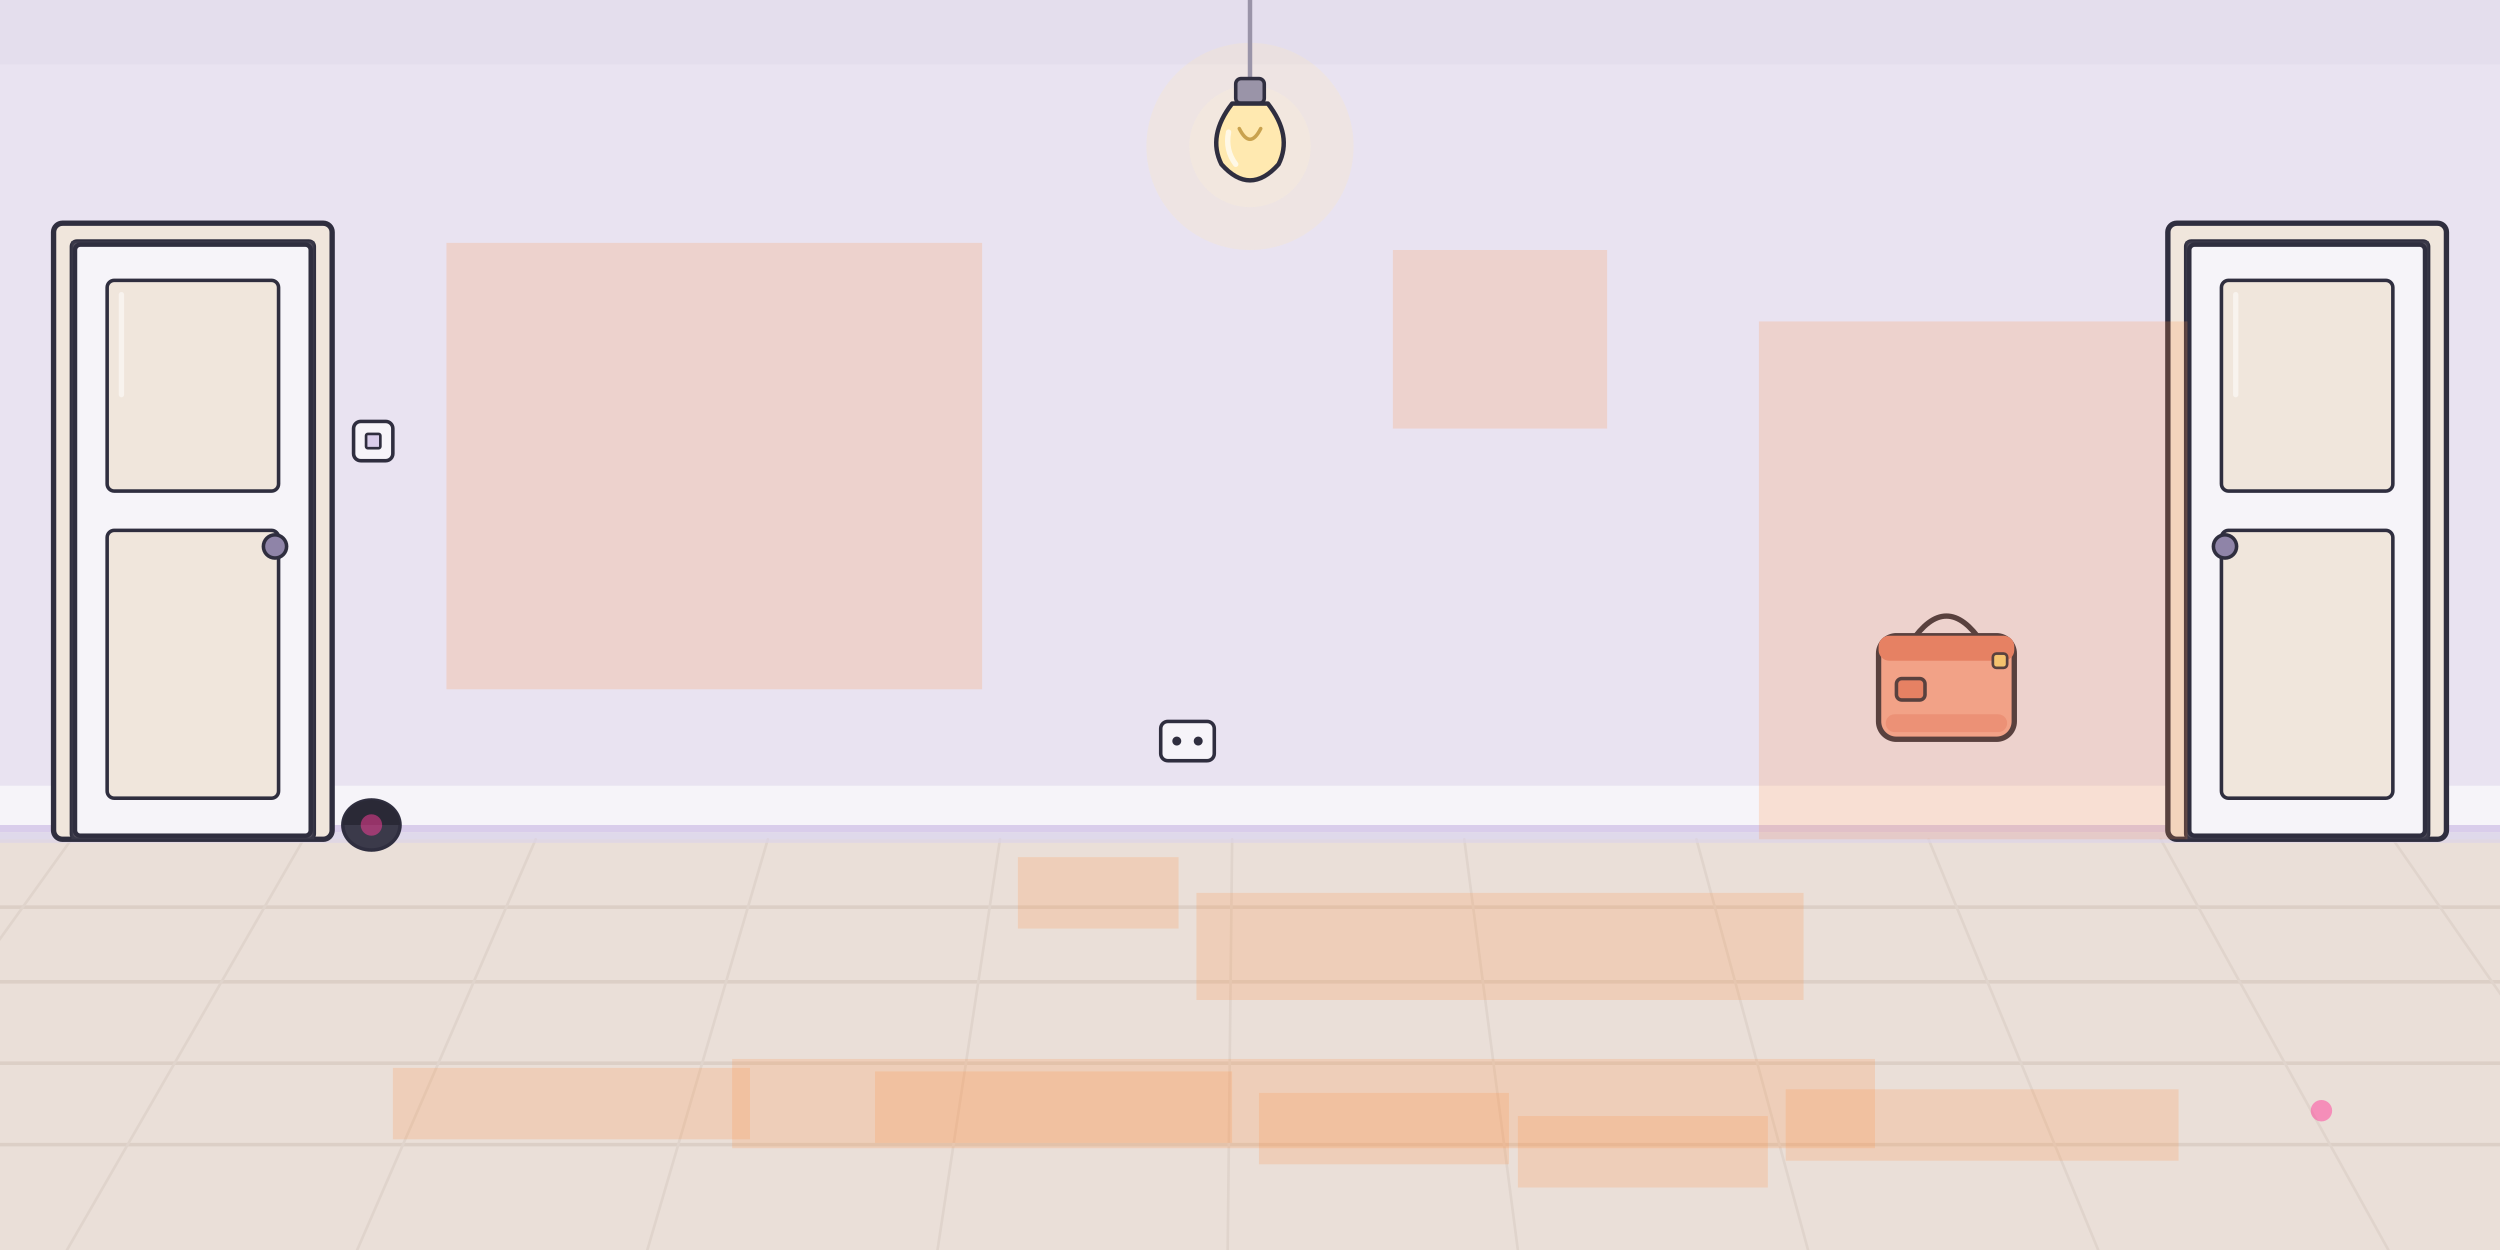
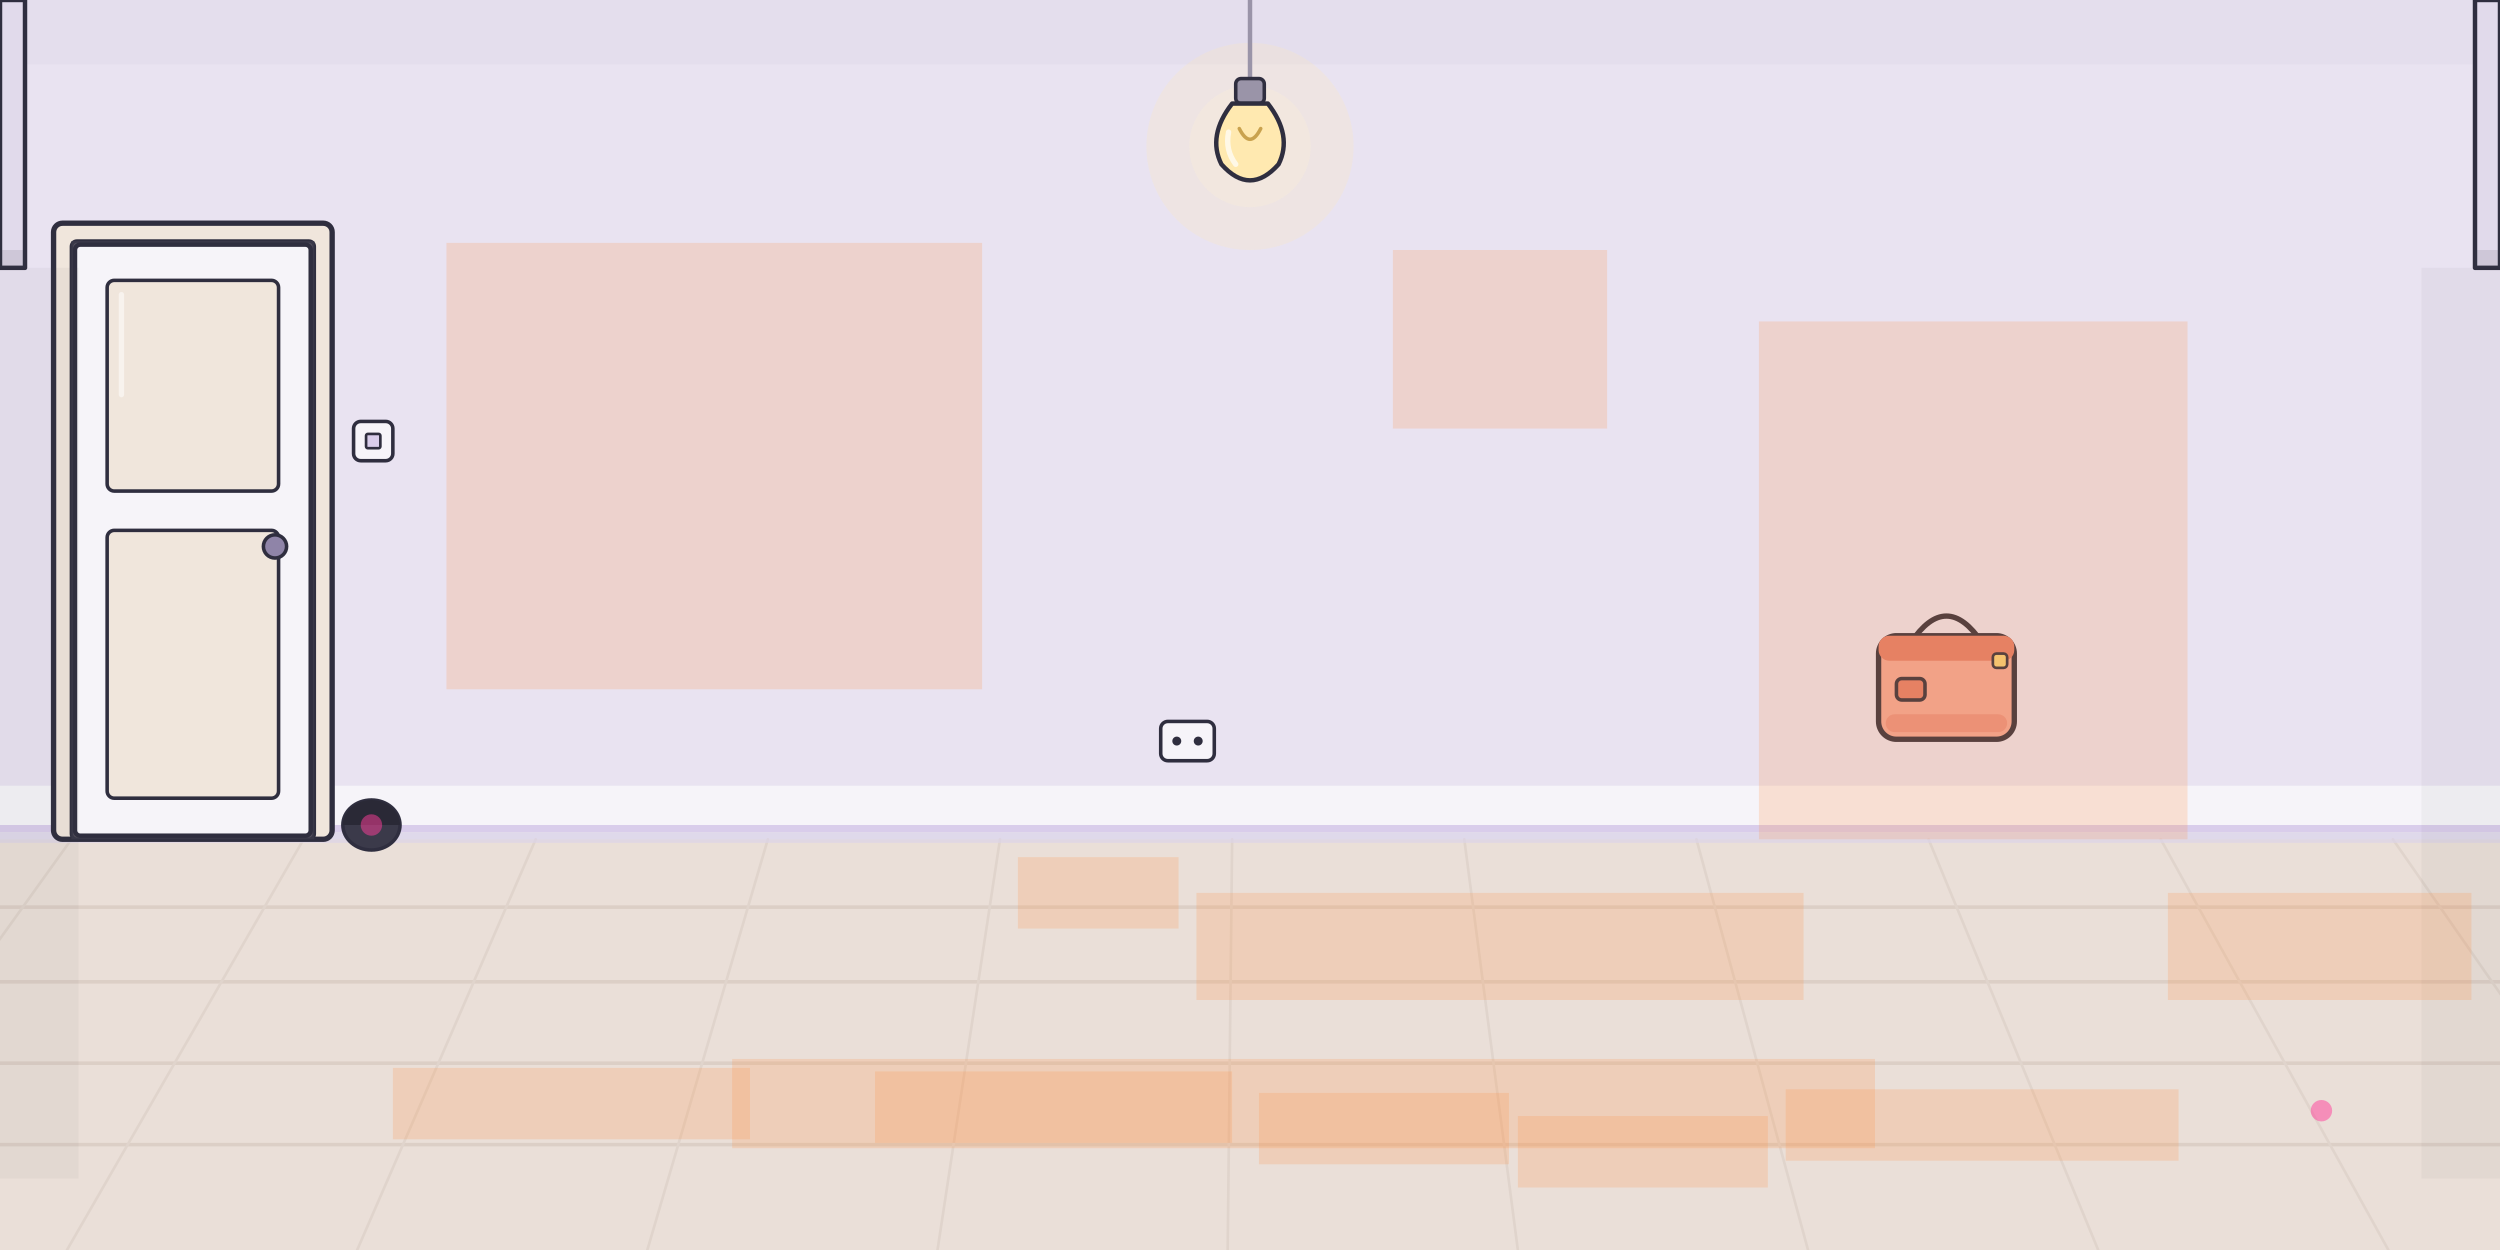
<svg xmlns="http://www.w3.org/2000/svg" viewBox="0 0 1400 700" width="1400" height="700">
  <g id="stěna">
    <rect x="0" y="0" width="1400" height="470" fill="#E9E3F1" stroke="none" />
    <rect x="0" y="0" width="1400" height="36" fill="#E1DAEB" stroke="none" opacity="0.6" />
  </g>
  <g id="podlaha">
    <rect x="0" y="470" width="1400" height="230" fill="#EADFD8" stroke="none" />
    <path d="M 0 508 L 1400 508" stroke="#DCCFC6" stroke-width="2" stroke-linejoin="round" stroke-linecap="round" />
    <path d="M 0 549.8 L 1400 549.8" stroke="#DCCFC6" stroke-width="2" stroke-linejoin="round" stroke-linecap="round" />
    <path d="M 0 595.4 L 1400 595.4" stroke="#DCCFC6" stroke-width="2" stroke-linejoin="round" stroke-linecap="round" />
    <path d="M 0 641 L 1400 641" stroke="#DCCFC6" stroke-width="2" stroke-linejoin="round" stroke-linecap="round" />
    <path d="M 40 470 L -125 700" stroke="#E0D4CC" stroke-width="1.5" stroke-linejoin="round" stroke-linecap="round" />
    <path d="M 170 470 L 37.5 700" stroke="#E0D4CC" stroke-width="1.5" stroke-linejoin="round" stroke-linecap="round" />
    <path d="M 300 470 L 200 700" stroke="#E0D4CC" stroke-width="1.5" stroke-linejoin="round" stroke-linecap="round" />
    <path d="M 430 470 L 362.5 700" stroke="#E0D4CC" stroke-width="1.5" stroke-linejoin="round" stroke-linecap="round" />
    <path d="M 560 470 L 525 700" stroke="#E0D4CC" stroke-width="1.5" stroke-linejoin="round" stroke-linecap="round" />
    <path d="M 690 470 L 687.5 700" stroke="#E0D4CC" stroke-width="1.5" stroke-linejoin="round" stroke-linecap="round" />
    <path d="M 820 470 L 850 700" stroke="#E0D4CC" stroke-width="1.5" stroke-linejoin="round" stroke-linecap="round" />
    <path d="M 950 470 L 1012.5 700" stroke="#E0D4CC" stroke-width="1.5" stroke-linejoin="round" stroke-linecap="round" />
    <path d="M 1080 470 L 1175 700" stroke="#E0D4CC" stroke-width="1.5" stroke-linejoin="round" stroke-linecap="round" />
    <path d="M 1210 470 L 1337.5 700" stroke="#E0D4CC" stroke-width="1.5" stroke-linejoin="round" stroke-linecap="round" />
    <path d="M 1340 470 L 1500 700" stroke="#E0D4CC" stroke-width="1.5" stroke-linejoin="round" stroke-linecap="round" />
    <path d="M 1470 470 L 1662.5 700" stroke="#E0D4CC" stroke-width="1.5" stroke-linejoin="round" stroke-linecap="round" />
  </g>
  <g id="lišta">
    <rect x="0" y="440" width="1400" height="26" fill="#F6F4F9" stroke="none" />
    <rect x="0" y="462" width="1400" height="4" fill="#D9CDEB" stroke="none" />
    <rect x="0" y="466" width="1400" height="6" fill="#DCD4E8" stroke="none" opacity="0.7" />
  </g>
  <g id="rám levý">
    <rect x="30" y="125" width="156" height="345" rx="5" fill="#F0E6DC" stroke="#2F2E3F" stroke-width="3" stroke-linejoin="round" stroke-linecap="round" />
    <rect x="40" y="135" width="136" height="335" rx="3" fill="#D8C7C0" stroke="#2F2E3F" stroke-width="2" stroke-linejoin="round" stroke-linecap="round" />
    <rect x="40" y="135" width="136" height="335" fill="#3B3A4A" stroke="none" opacity="0.85" />
  </g>
  <g id="křídlo levé">
    <rect x="42" y="137" width="132" height="331" rx="3" fill="#F6F4F9" stroke="#2F2E3F" stroke-width="2.5" stroke-linejoin="round" stroke-linecap="round" />
    <rect x="60" y="157" width="96" height="118" rx="4" fill="#F0E6DC" stroke="#2F2E3F" stroke-width="2" stroke-linejoin="round" stroke-linecap="round" />
    <rect x="60" y="297" width="96" height="150" rx="4" fill="#F0E6DC" stroke="#2F2E3F" stroke-width="2" stroke-linejoin="round" stroke-linecap="round" />
    <circle cx="154" cy="306" r="6.5" fill="#8F84A8" stroke="#2F2E3F" stroke-width="2" stroke-linejoin="round" stroke-linecap="round" />
    <path d="M 68 165 L 68 221" fill="none" stroke="#FFFFFF" stroke-width="3" stroke-linejoin="round" stroke-linecap="round" opacity="0.5" />
  </g>
-   <g id="rám pravý">
-     <rect x="1214" y="125" width="156" height="345" rx="5" fill="#F0E6DC" stroke="#2F2E3F" stroke-width="3" stroke-linejoin="round" stroke-linecap="round" />
-     <rect x="1224" y="135" width="136" height="335" rx="3" fill="#D8C7C0" stroke="#2F2E3F" stroke-width="2" stroke-linejoin="round" stroke-linecap="round" />
-     <rect x="1224" y="135" width="136" height="335" fill="#3B3A4A" stroke="none" opacity="0.85" />
+   <g id="průchod levý">
+     <rect x="0" y="150" width="44" height="510" fill="#3B3A4A" stroke="none" opacity="0.05" />
+     <rect x="0" y="0" width="14" height="150" fill="#E1DAEB" stroke="#2F2E3F" stroke-width="2.5" stroke-linejoin="round" stroke-linecap="round" />
+     <rect x="0" y="140" width="14" height="10" fill="#3B3A4A" stroke="none" opacity="0.12" />
  </g>
-   <g id="křídlo pravé">
-     <rect x="1226" y="137" width="132" height="331" rx="3" fill="#F6F4F9" stroke="#2F2E3F" stroke-width="2.5" stroke-linejoin="round" stroke-linecap="round" />
-     <rect x="1244" y="157" width="96" height="118" rx="4" fill="#F0E6DC" stroke="#2F2E3F" stroke-width="2" stroke-linejoin="round" stroke-linecap="round" />
-     <rect x="1244" y="297" width="96" height="150" rx="4" fill="#F0E6DC" stroke="#2F2E3F" stroke-width="2" stroke-linejoin="round" stroke-linecap="round" />
-     <circle cx="1246" cy="306" r="6.5" fill="#8F84A8" stroke="#2F2E3F" stroke-width="2" stroke-linejoin="round" stroke-linecap="round" />
-     <path d="M 1252 165 L 1252 221" fill="none" stroke="#FFFFFF" stroke-width="3" stroke-linejoin="round" stroke-linecap="round" opacity="0.5" />
+   <g id="průchod pravý">
+     <rect x="1356" y="150" width="44" height="510" fill="#3B3A4A" stroke="none" opacity="0.05" />
+     <rect x="1386" y="0" width="14" height="150" fill="#E1DAEB" stroke="#2F2E3F" stroke-width="2.5" stroke-linejoin="round" stroke-linecap="round" />
+     <rect x="1386" y="140" width="14" height="10" fill="#3B3A4A" stroke="none" opacity="0.12" />
  </g>
  <g id="díra">
    <ellipse cx="208" cy="462" rx="16" ry="14" fill="#3B3A4A" stroke="#2F2E3F" stroke-width="2" stroke-linejoin="round" stroke-linecap="round" />
    <path d="M 192 462 A 16 14 0 0 1 224 462 Z" fill="#2A2936" stroke="none" />
  </g>
  <g id="stav: žárovka svítí" data-state="hidden">
    <circle cx="700" cy="82" r="58" fill="#FFE9B0" stroke="none" opacity="0.22" />
    <circle cx="700" cy="82" r="34" fill="#FBEFD6" stroke="none" opacity="0.3" />
  </g>
  <g id="žárovka">
    <path d="M 700 0 L 700 46" stroke="#9A94A8" stroke-width="2.5" stroke-linejoin="round" stroke-linecap="round" />
    <rect x="692" y="44" width="16" height="14" rx="3" fill="#9A94A8" stroke="#2F2E3F" stroke-width="2" stroke-linejoin="round" stroke-linecap="round" />
    <path d="M 690 58 L 710 58 Q 724 76 716 92 Q 700 110 684 92 Q 676 76 690 58 Z" fill="#FFE9B0" stroke="#2F2E3F" stroke-width="2.5" stroke-linejoin="round" stroke-linecap="round" />
    <path d="M 694 72 Q 700 84 706 72" fill="none" stroke="#C9A24E" stroke-width="2" stroke-linejoin="round" stroke-linecap="round" />
    <path d="M 688 74 Q 686 84 692 92" fill="none" stroke="#FFFFFF" stroke-width="3" stroke-linejoin="round" stroke-linecap="round" opacity="0.7" />
  </g>
  <g id="vypínač">
    <rect x="198" y="236" width="22" height="22" rx="4" fill="#F6F4F9" stroke="#2F2E3F" stroke-width="2" stroke-linejoin="round" stroke-linecap="round" />
    <rect x="205" y="243" width="8" height="8" rx="1" fill="#D9CDEB" stroke="#2F2E3F" stroke-width="1.5" stroke-linejoin="round" stroke-linecap="round" />
  </g>
  <g id="zásuvka">
    <rect x="650" y="404" width="30" height="22" rx="4" fill="#F6F4F9" stroke="#2F2E3F" stroke-width="2" stroke-linejoin="round" stroke-linecap="round" />
    <circle cx="659" cy="415" r="2.5" fill="#2F2E3F" stroke="none" />
    <circle cx="671" cy="415" r="2.5" fill="#2F2E3F" stroke="none" />
  </g>
  <g id="stav: taška" data-state="hidden">
    <path d="M 1070 360 Q 1090 330 1110 360" fill="none" stroke="#2F2E3F" stroke-width="3" stroke-linejoin="round" stroke-linecap="round" />
    <rect x="1052" y="356" width="76" height="58" rx="10" fill="#EFA79A" stroke="#2F2E3F" stroke-width="3" stroke-linejoin="round" stroke-linecap="round" />
    <rect x="1052" y="356" width="76" height="14" rx="6" fill="#E07E6D" stroke="none" />
    <rect x="1062" y="380" width="16" height="12" rx="3" fill="#E07E6D" stroke="#2F2E3F" stroke-width="2" stroke-linejoin="round" stroke-linecap="round" />
    <rect x="1116" y="366" width="8" height="8" rx="2" fill="#F2CF7A" stroke="#2F2E3F" stroke-width="1.5" stroke-linejoin="round" stroke-linecap="round" />
    <rect x="1056" y="400" width="68" height="10" rx="5" fill="#E07E6D" stroke="none" opacity="0.5" />
  </g>
  <rect id="@slot okno" x="250" y="136" width="300" height="250" fill="#FF8C3D" opacity="0.2" />
  <rect id="@slot lampa" x="570" y="480" width="90" height="40" fill="#FF8C3D" opacity="0.2" />
  <rect id="@slot velký kus" x="670" y="500" width="340" height="60" fill="#FF8C3D" opacity="0.2" />
+   <rect id="@slot velký kus +" x="1214" y="500" width="170" height="60" fill="#FF8C3D" opacity="0.2" />
  <rect id="@slot obrazy" x="780" y="140" width="120" height="100" fill="#FF8C3D" opacity="0.2" />
  <rect id="@slot police" x="985" y="180" width="240" height="290" fill="#FF8C3D" opacity="0.2" />
  <rect id="@slot hračka 1" x="220" y="598" width="200" height="40" fill="#FF8C3D" opacity="0.2" />
  <rect id="@slot pelíšek" x="490" y="600" width="200" height="40" fill="#FF8C3D" opacity="0.2" />
  <rect id="@slot pelíšek +" x="705" y="612" width="140" height="40" fill="#FF8C3D" opacity="0.2" />
  <rect id="@slot koberec" x="410" y="593" width="640" height="50" fill="#FF8C3D" opacity="0.2" />
  <rect id="@slot hračka 2" x="850" y="625" width="140" height="40" fill="#FF8C3D" opacity="0.2" />
  <rect id="@slot malý kus" x="1000" y="610" width="220" height="40" fill="#FF8C3D" opacity="0.2" />
  <circle id="@čep díra" cx="208" cy="462" r="6" fill="#FF3D9A" opacity="0.5" />
  <circle id="@čep miska" cx="1300" cy="622" r="6" fill="#FF3D9A" opacity="0.5" />
</svg>
